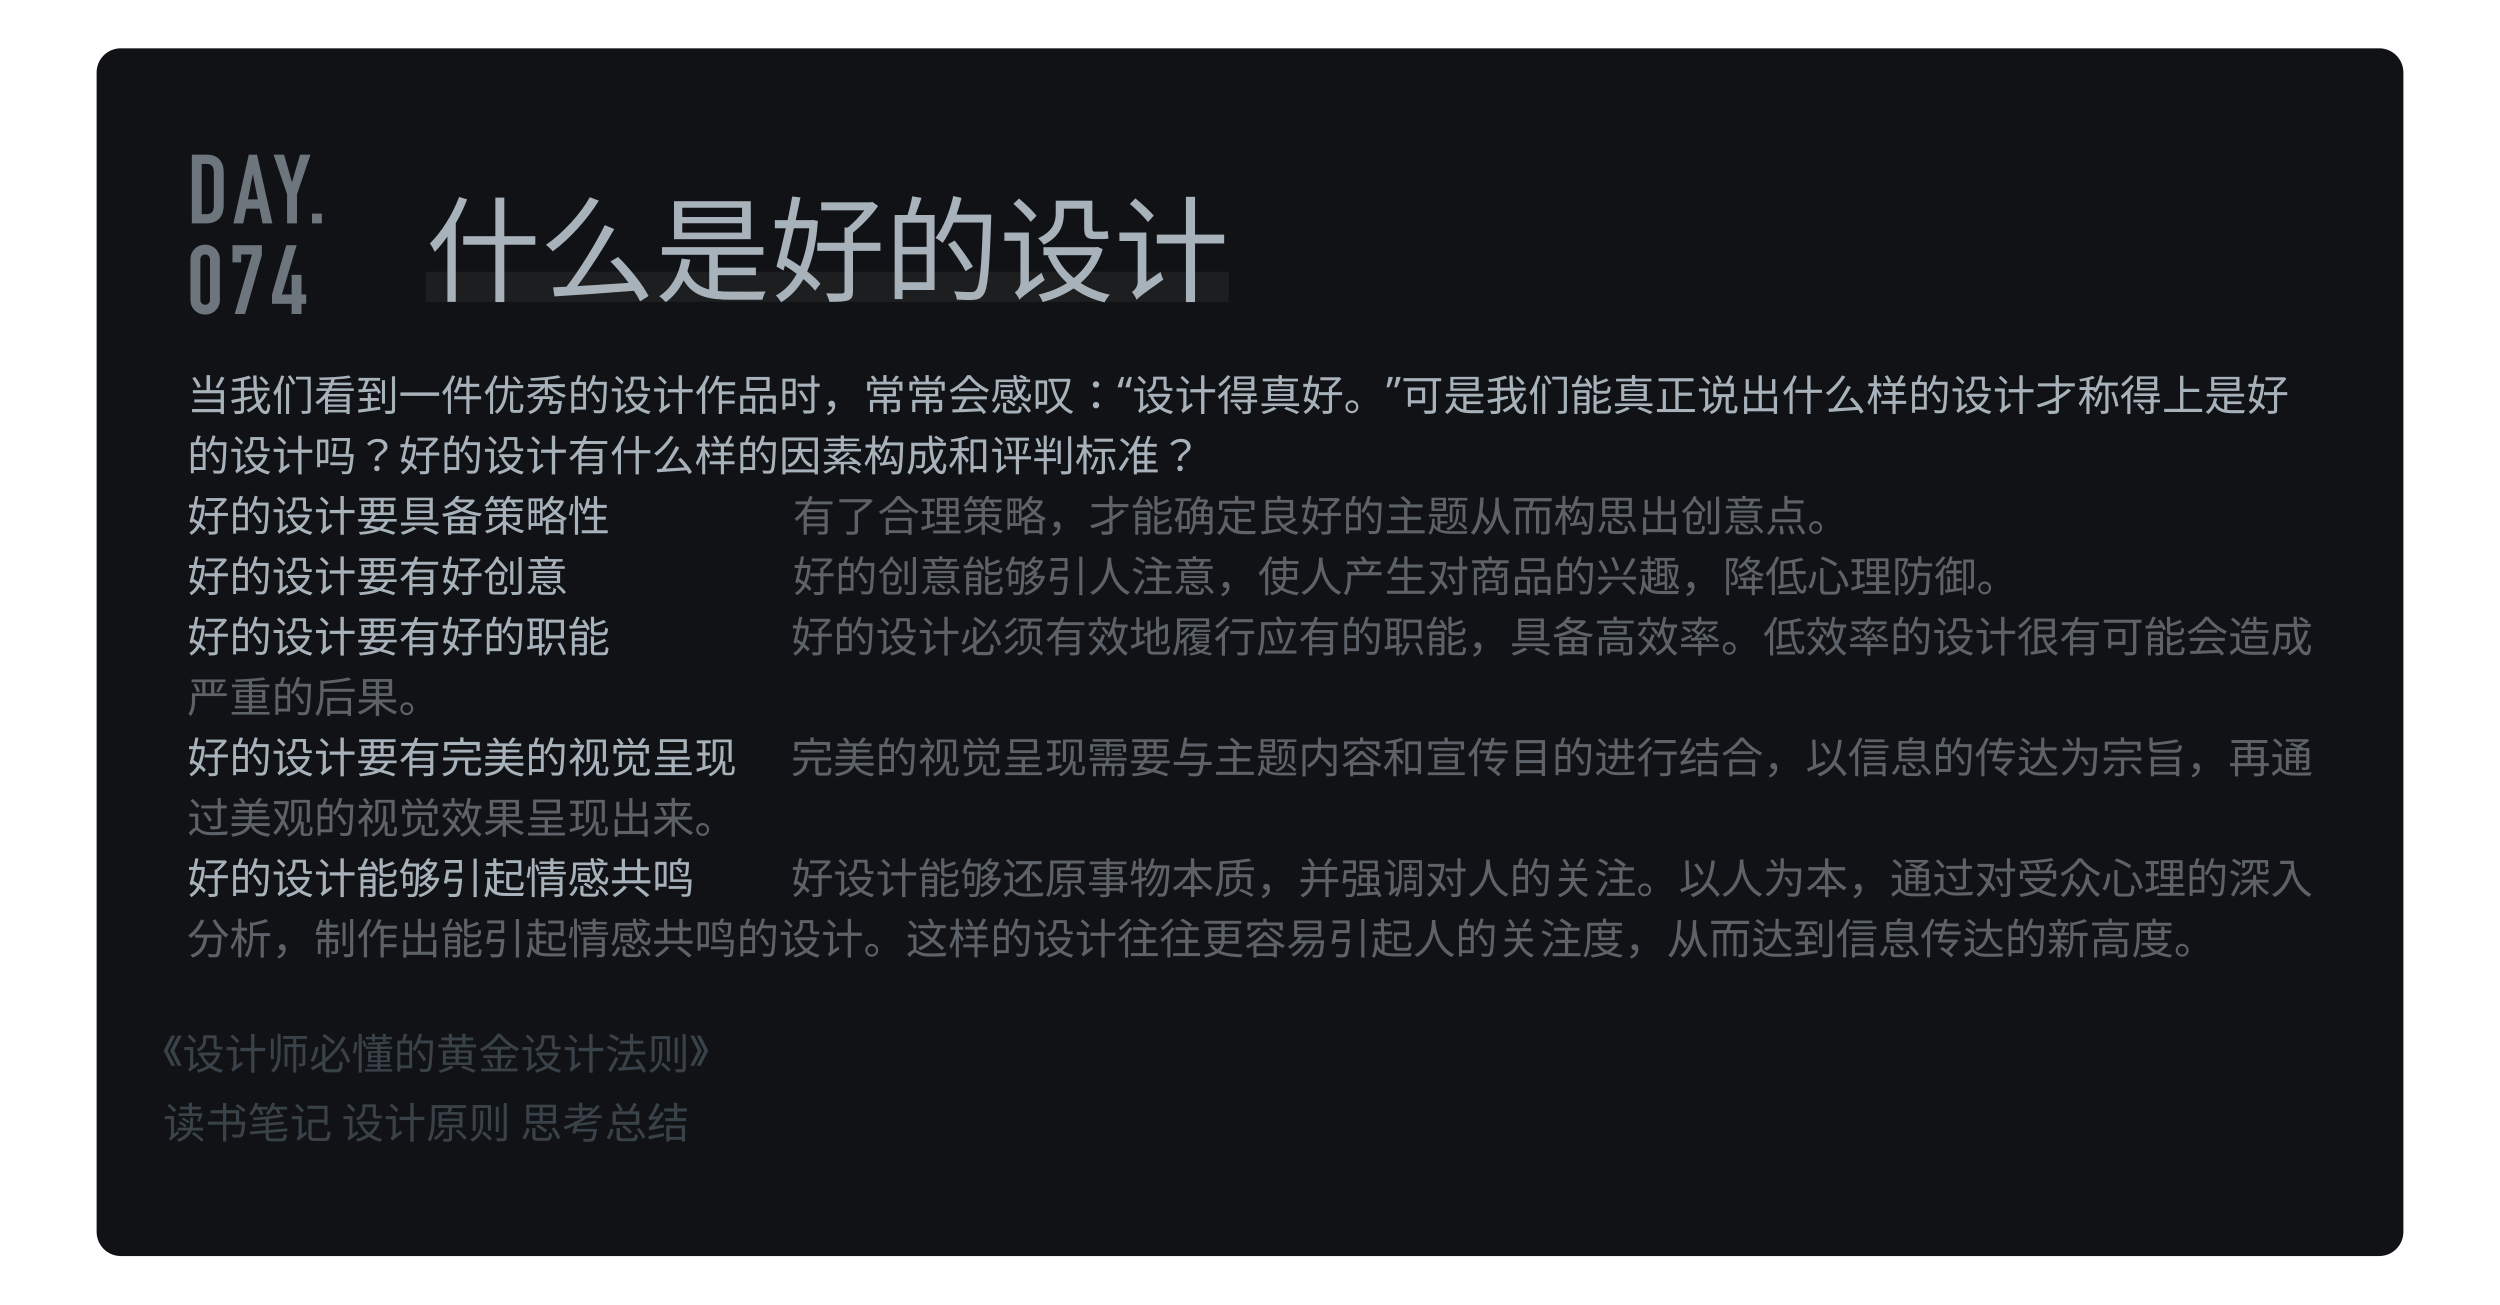
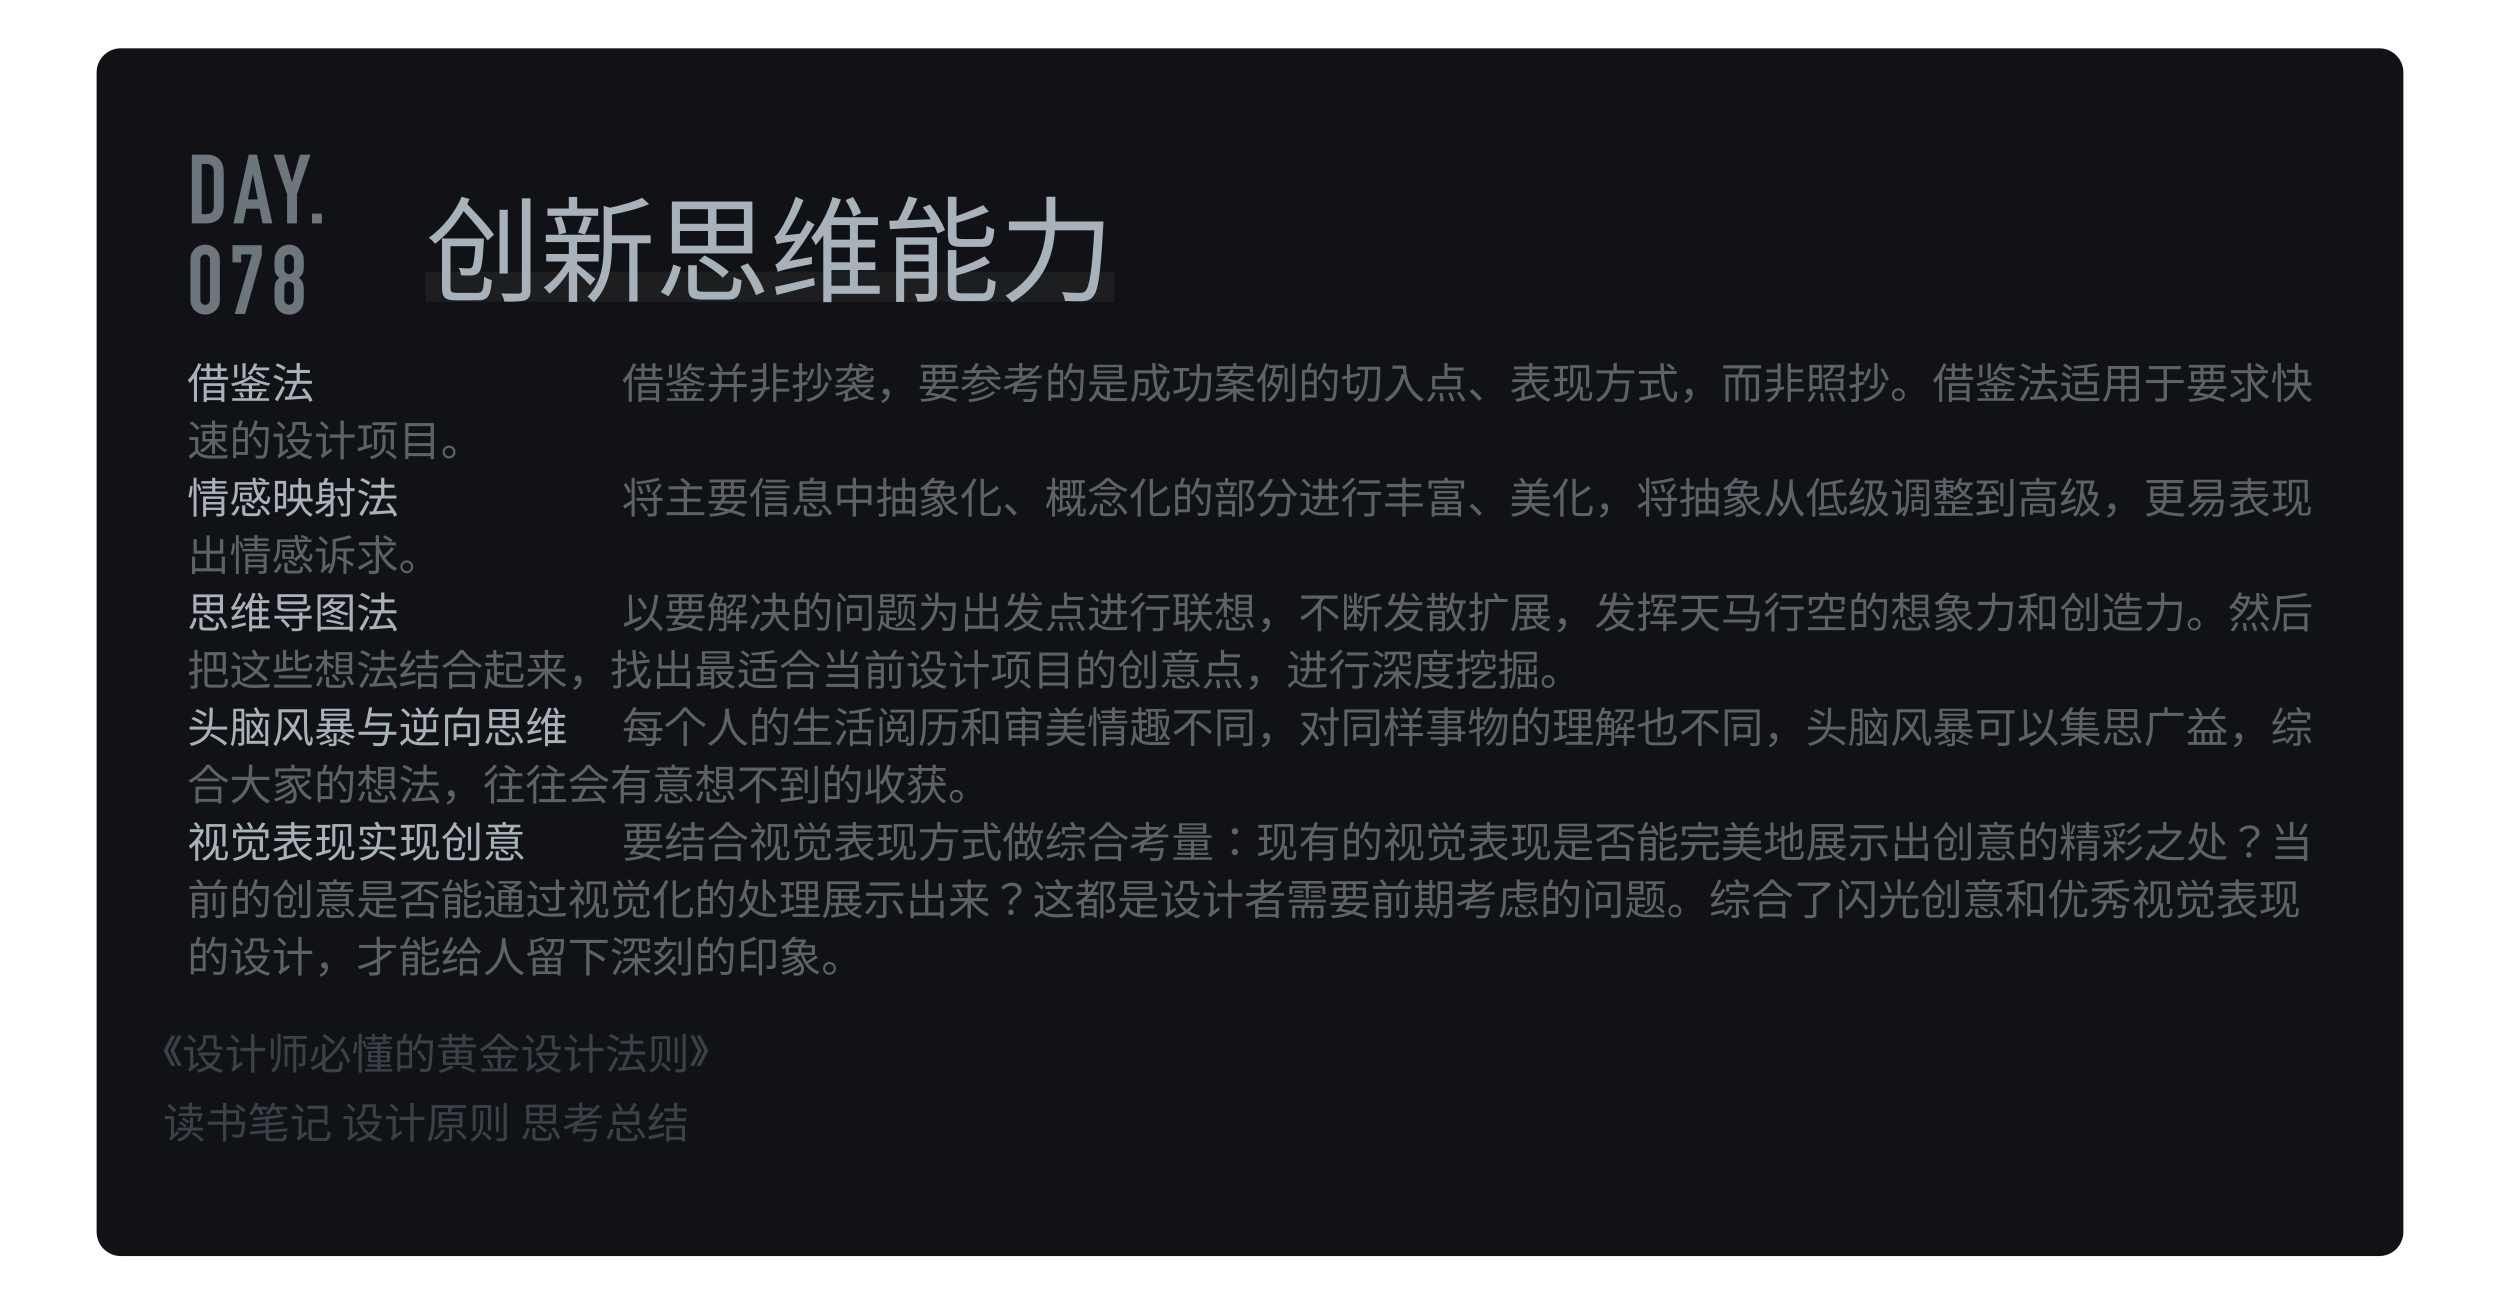
<svg xmlns="http://www.w3.org/2000/svg" width="828px" height="432px" viewBox="0 0 828 432" version="1.1">
-   <g id="74" stroke="none" stroke-width="1" fill="none" fill-rule="evenodd">
+   <g id="78" stroke="none" stroke-width="1" fill="none" fill-rule="evenodd">
    <g id="编组" transform="translate(32, 16)">
      <rect id="矩形" fill="#101216" x="0" y="0" width="764" height="400" rx="8" />
-       <path d="M31.536,58 L31.536,35.216 L36.368,35.216 C38.245,35.216 39.669,35.728 40.64,36.752 C41.611,37.776 42.096,39.227 42.096,41.104 L42.096,51.76 C42.096,53.893 41.579,55.467 40.544,56.48 C39.509,57.493 38.021,58 36.08,58 L31.536,58 Z M34.8,38.288 L34.8,54.928 L36.304,54.928 C37.221,54.928 37.872,54.699 38.256,54.24 C38.64,53.781 38.832,53.061 38.832,52.08 L38.832,41.104 C38.832,40.208 38.651,39.515 38.288,39.024 C37.925,38.533 37.264,38.288 36.304,38.288 L34.8,38.288 Z M53.376,50.032 L51.776,41.776 L51.712,41.776 L50.112,50.032 L53.376,50.032 Z M45.312,58 L50.4,35.216 L53.12,35.216 L58.208,58 L54.944,58 L53.984,53.104 L49.536,53.104 L48.576,58 L45.312,58 Z M63.088,58 L63.088,48.368 L58.608,35.216 L62.064,35.216 L64.688,44.272 L64.752,44.272 L67.376,35.216 L70.832,35.216 L66.352,48.368 L66.352,58 L63.088,58 Z M71.328,58 L71.328,54.736 L74.592,54.736 L74.592,58 L71.328,58 Z M31.088,69.92 C31.088,69.152 31.221,68.469 31.488,67.872 C31.755,67.275 32.112,66.763 32.56,66.336 C33.008,65.909 33.525,65.584 34.112,65.36 C34.699,65.136 35.312,65.024 35.952,65.024 C36.592,65.024 37.205,65.136 37.792,65.36 C38.379,65.584 38.896,65.909 39.344,66.336 C39.792,66.763 40.149,67.275 40.416,67.872 C40.683,68.469 40.816,69.152 40.816,69.92 L40.816,83.296 C40.816,84.064 40.683,84.747 40.416,85.344 C40.149,85.941 39.792,86.453 39.344,86.88 C38.896,87.307 38.379,87.632 37.792,87.856 C37.205,88.08 36.592,88.192 35.952,88.192 C35.312,88.192 34.699,88.08 34.112,87.856 C33.525,87.632 33.008,87.307 32.56,86.88 C32.112,86.453 31.755,85.941 31.488,85.344 C31.221,84.747 31.088,84.064 31.088,83.296 L31.088,69.92 Z M34.352,83.296 C34.352,83.765 34.501,84.155 34.8,84.464 C35.099,84.773 35.483,84.928 35.952,84.928 C36.421,84.928 36.805,84.773 37.104,84.464 C37.403,84.155 37.552,83.765 37.552,83.296 L37.552,69.92 C37.552,69.451 37.403,69.061 37.104,68.752 C36.805,68.443 36.421,68.288 35.952,68.288 C35.483,68.288 35.099,68.443 34.8,68.752 C34.501,69.061 34.352,69.451 34.352,69.92 L34.352,83.296 Z M45.728,88 L51.456,68.288 L47.872,68.288 L47.872,70.912 L44.992,70.912 L44.992,65.216 L54.72,65.216 L54.72,68.48 L49.184,88 L45.728,88 Z M64.592,88 L64.592,84.608 L58.096,84.608 L58.096,81.536 L62.8,65.216 L66.256,65.216 L61.36,81.536 L64.592,81.536 L64.592,75.04 L67.856,75.04 L67.856,81.536 L69.424,81.536 L69.424,84.608 L67.856,84.608 L67.856,88 L64.592,88 Z" id="DAY.074" fill="#6E767D" fill-rule="nonzero" />
+       <path d="M31.536,58 L31.536,35.216 L36.368,35.216 C38.245,35.216 39.669,35.728 40.64,36.752 C41.611,37.776 42.096,39.227 42.096,41.104 L42.096,51.76 C42.096,53.893 41.579,55.467 40.544,56.48 C39.509,57.493 38.021,58 36.08,58 L31.536,58 Z M34.8,38.288 L34.8,54.928 L36.304,54.928 C37.221,54.928 37.872,54.699 38.256,54.24 C38.64,53.781 38.832,53.061 38.832,52.08 L38.832,41.104 C38.832,40.208 38.651,39.515 38.288,39.024 C37.925,38.533 37.264,38.288 36.304,38.288 L34.8,38.288 Z M53.376,50.032 L51.776,41.776 L51.712,41.776 L50.112,50.032 L53.376,50.032 Z M45.312,58 L50.4,35.216 L53.12,35.216 L58.208,58 L54.944,58 L53.984,53.104 L49.536,53.104 L48.576,58 L45.312,58 Z M63.088,58 L63.088,48.368 L58.608,35.216 L62.064,35.216 L64.688,44.272 L64.752,44.272 L67.376,35.216 L70.832,35.216 L66.352,48.368 L66.352,58 L63.088,58 Z M71.328,58 L71.328,54.736 L74.592,54.736 L74.592,58 L71.328,58 Z M31.088,69.92 C31.088,69.152 31.221,68.469 31.488,67.872 C31.755,67.275 32.112,66.763 32.56,66.336 C33.008,65.909 33.525,65.584 34.112,65.36 C34.699,65.136 35.312,65.024 35.952,65.024 C36.592,65.024 37.205,65.136 37.792,65.36 C38.379,65.584 38.896,65.909 39.344,66.336 C39.792,66.763 40.149,67.275 40.416,67.872 C40.683,68.469 40.816,69.152 40.816,69.92 L40.816,83.296 C40.816,84.064 40.683,84.747 40.416,85.344 C40.149,85.941 39.792,86.453 39.344,86.88 C38.896,87.307 38.379,87.632 37.792,87.856 C37.205,88.08 36.592,88.192 35.952,88.192 C35.312,88.192 34.699,88.08 34.112,87.856 C33.525,87.632 33.008,87.307 32.56,86.88 C32.112,86.453 31.755,85.941 31.488,85.344 C31.221,84.747 31.088,84.064 31.088,83.296 L31.088,69.92 Z M34.352,83.296 C34.352,83.765 34.501,84.155 34.8,84.464 C35.099,84.773 35.483,84.928 35.952,84.928 C36.421,84.928 36.805,84.773 37.104,84.464 C37.403,84.155 37.552,83.765 37.552,83.296 L37.552,69.92 C37.552,69.451 37.403,69.061 37.104,68.752 C36.805,68.443 36.421,68.288 35.952,68.288 C35.483,68.288 35.099,68.443 34.8,68.752 C34.501,69.061 34.352,69.451 34.352,69.92 L34.352,83.296 Z M45.728,88 L51.456,68.288 L47.872,68.288 L47.872,70.912 L44.992,70.912 L44.992,65.216 L54.72,65.216 L54.72,68.48 L49.184,88 L45.728,88 Z M63.76,65.024 C64.507,65.024 65.2,65.179 65.84,65.488 C66.48,65.797 67.013,66.229 67.44,66.784 C67.653,67.061 67.835,67.328 67.984,67.584 C68.133,67.84 68.261,68.128 68.368,68.448 C68.475,68.768 68.544,69.147 68.576,69.584 C68.608,70.021 68.624,70.549 68.624,71.168 L68.62,71.815 C68.616,72.223 68.606,72.583 68.592,72.896 C68.571,73.365 68.507,73.781 68.4,74.144 C68.293,74.507 68.128,74.832 67.904,75.12 C67.68,75.408 67.376,75.712 66.992,76.032 C67.376,76.331 67.68,76.629 67.904,76.928 C68.128,77.227 68.293,77.579 68.4,77.984 C68.507,78.389 68.571,78.885 68.592,79.472 L68.614,80.3 C68.621,80.7 68.624,81.144 68.624,81.632 L68.62,82.205 C68.614,82.658 68.599,83.048 68.576,83.376 C68.544,83.835 68.496,84.235 68.432,84.576 C68.368,84.917 68.277,85.205 68.16,85.44 C68.043,85.675 67.899,85.92 67.728,86.176 C67.365,86.731 66.853,87.205 66.192,87.6 C65.531,87.995 64.72,88.192 63.76,88.192 C62.8,88.192 61.989,87.995 61.328,87.6 C60.667,87.205 60.155,86.731 59.792,86.176 C59.621,85.92 59.477,85.675 59.36,85.44 C59.243,85.205 59.152,84.917 59.088,84.576 C59.024,84.235 58.976,83.835 58.944,83.376 L58.92,82.953 C58.907,82.651 58.9,82.308 58.897,81.926 L58.899,80.933 C58.903,80.378 58.913,79.891 58.928,79.472 C58.949,78.885 59.013,78.389 59.12,77.984 C59.227,77.579 59.392,77.227 59.616,76.928 C59.84,76.629 60.144,76.331 60.528,76.032 C60.144,75.712 59.84,75.408 59.616,75.12 C59.392,74.832 59.227,74.507 59.12,74.144 C59.013,73.781 58.949,73.365 58.928,72.896 L58.91,72.391 C58.903,72.121 58.899,71.824 58.897,71.5 L58.896,71.168 C58.896,70.549 58.917,70.021 58.96,69.584 C59.003,69.147 59.077,68.768 59.184,68.448 C59.291,68.128 59.413,67.84 59.552,67.584 C59.691,67.328 59.867,67.061 60.08,66.784 C60.507,66.229 61.04,65.797 61.68,65.488 C62.32,65.179 63.013,65.024 63.76,65.024 Z M63.76,77.248 C63.333,77.248 62.96,77.403 62.64,77.712 C62.32,78.021 62.16,78.4 62.16,78.848 L62.16,78.848 L62.16,83.328 C62.16,83.776 62.32,84.155 62.64,84.464 C62.96,84.773 63.333,84.928 63.76,84.928 C64.187,84.928 64.56,84.773 64.88,84.464 C65.2,84.155 65.36,83.776 65.36,83.328 L65.36,83.328 L65.36,78.848 C65.36,78.4 65.2,78.021 64.88,77.712 C64.56,77.403 64.187,77.248 63.76,77.248 Z M63.76,68.288 C63.333,68.288 62.96,68.443 62.64,68.752 C62.32,69.061 62.16,69.44 62.16,69.888 L62.16,73.216 C62.16,73.664 62.32,74.043 62.64,74.352 C62.96,74.661 63.333,74.816 63.76,74.816 C64.187,74.816 64.56,74.661 64.88,74.352 C65.2,74.043 65.36,73.664 65.36,73.216 L65.36,69.888 C65.36,69.44 65.2,69.061 64.88,68.752 C64.56,68.443 64.187,68.288 63.76,68.288 Z" id="DAY.078" fill="#6E767D" fill-rule="nonzero" />
    </g>
-     <rect id="矩形" fill="#1D1E1F" x="141" y="90" width="266" height="10" />
-     <text id="什么是好的设计" font-family="PingFangSC-Semibold, PingFang SC" font-size="38" font-weight="500" line-spacing="38" fill="#A8B2BA">
-       <tspan x="141" y="97">什么是好的设计</tspan>
+     <rect id="矩形" fill="#1D1E1F" x="141" y="90" width="228" height="10" />
+     <text id="创新思维能力" font-family="PingFangSC-Semibold, PingFang SC" font-size="38" font-weight="500" line-spacing="38" fill="#A8B2BA">
+       <tspan x="141" y="97">创新思维能力</tspan>
    </text>
-     <text id="当我们看到一件优秀的设计作品时，常常会感" font-family="PingFangSC-Regular, PingFang SC" font-size="14" font-weight="normal" line-spacing="20" fill="#A8B2BA">
-       <tspan x="62" y="136">当我们看到一件优秀的设计作品时，常常会感叹：“设计得真好。”可是我们能真正说出什么样的设计才称得上是好</tspan>
-       <tspan x="62" y="156">的设计吗？好的设计有什么样的因素构成和评判标准？</tspan>
-       <tspan x="62" y="176" font-family="PingFangSC-Semibold, PingFang SC" font-weight="500">好的设计要具备策略性</tspan>
-       <tspan x="202" y="176">             </tspan>
-       <tspan x="262.606" y="176" fill-opacity="0.5">有了合理策略，才能确定良好的主题从而构思出创意点。</tspan>
-       <tspan x="612.606" y="176" />
-       <tspan x="62" y="196" font-family="PingFangSC-Semibold, PingFang SC" font-weight="500">好的设计要有好创意</tspan>
-       <tspan x="188" y="196">                </tspan>
-       <tspan x="262.592" y="196" fill-opacity="0.5">好的创意能够引人注意，使人产生对商品的兴趣，降低心理防御。</tspan>
-       <tspan x="668.592" y="196" />
-       <tspan x="62" y="216" font-family="PingFangSC-Semibold, PingFang SC" font-weight="500">好的设计要有好的职能</tspan>
-       <tspan x="202" y="216">          </tspan>
-       <tspan x="262" y="216" fill-opacity="0.5">好的设计必须有效地履行应有的职能，具备高效率。低效率的设计很有可能会造成</tspan>
-       <tspan x="62" y="236" fill-opacity="0.5">严重的后果。</tspan>
-       <tspan x="146" y="236" />
-       <tspan x="62" y="256" font-family="PingFangSC-Semibold, PingFang SC" font-weight="500">好的设计要有完美的视觉呈现</tspan>
-       <tspan x="244" y="256">  </tspan>
-       <tspan x="262" y="256" fill-opacity="0.5">完美的视觉呈现需要与主题内容和宣传目的进行结合，以信息的传达为宗旨，再通</tspan>
-       <tspan x="62" y="276" fill-opacity="0.5">过美观的视觉效果呈现出来。</tspan>
-       <tspan x="62" y="296" font-family="PingFangSC-Semibold, PingFang SC" font-weight="500">好的设计能够引起情感共鸣 </tspan>
-       <tspan x="236.593" y="296">    </tspan>
-       <tspan x="262" y="296" fill-opacity="0.5">好设计能够还原事物本质，并强调对人的关注。以人为本，通过对受众心理的深入</tspan>
-       <tspan x="62" y="316" fill-opacity="0.5">分析，制作出能引起情感共鸣的设计。这样的设计往往更容易引起人的关注度，从而达到信息传达的新高度。</tspan>
+     <text id="借鉴法-借鉴并非抄袭，要参考的是成功案例" font-family="PingFangSC-Regular, PingFang SC" font-size="14" font-weight="normal" line-spacing="19" fill="#A8B2BA">
+       <tspan x="62" y="132">借鉴法                    </tspan>
+       <tspan x="206" y="132" fill-opacity="0.5">借鉴并非抄袭，要参考的是成功案例的切入点、表现方式，而非照抄。借鉴法适用于要求快</tspan>
+       <tspan x="62" y="151" fill-opacity="0.5">速的设计项目。</tspan>
+       <tspan x="161.008" y="151" />
+       <tspan x="62" y="170">情感映射法             </tspan>
+       <tspan x="206" y="170" fill-opacity="0.5">将主要信息中抽象化、概念化的部分进行丰富、美化，将抽象从低级调整到高级，更易表现</tspan>
+       <tspan x="62" y="189" fill-opacity="0.5">出情感诉求。</tspan>
+       <tspan x="147.008" y="189" />
+       <tspan x="62" y="208">思维导图法              </tspan>
+       <tspan x="206" y="208" fill-opacity="0.5">以要解决的问题为出发点进行联想，不断发散扩展，发挥天马行空的想象力和创造力。然后</tspan>
+       <tspan x="62" y="227" fill-opacity="0.5">把这些想法结合起来，找出最适合当前设计项目的创意点，进行深度挖掘。</tspan>
+       <tspan x="62" y="246">头脑风暴与逆向思维   </tspan>
+       <tspan x="206" y="246" fill-opacity="0.5">每个人的生活阅历和审美情趣不同，对同样事物的理解也不同，头脑风暴可以集思广益，综</tspan>
+       <tspan x="62" y="265" fill-opacity="0.5">合大家的想法，往往会有意想不到的收获。</tspan>
+       <tspan x="329.008" y="265" />
+       <tspan x="62" y="284">视觉表现实现创意     </tspan>
+       <tspan x="206" y="284" fill-opacity="0.5">要结合视觉表现方式做综合考量：现有的视觉表现是否能完美地展示出创意的精彩之处？当</tspan>
+       <tspan x="62" y="303" fill-opacity="0.5">前的创意是否能通过视觉化的处理展示出来？这都是设计者需要前期考虑的问题。综合了闪光创意和优秀视觉表现</tspan>
+       <tspan x="62" y="322" fill-opacity="0.5">的设计，才能给人留下深刻的印象。</tspan>
    </text>
    <text id="《设计师必懂的黄金设计法则》-读书笔记" font-family="PingFangSC-Regular, PingFang SC" font-size="14" font-weight="normal" line-spacing="24" fill="#3A4249">
      <tspan x="54" y="353">《设计师必懂的黄金设计法则》     </tspan>
      <tspan x="54" y="377">  读书笔记 设计原则 思考总结</tspan>
    </text>
  </g>
</svg>
